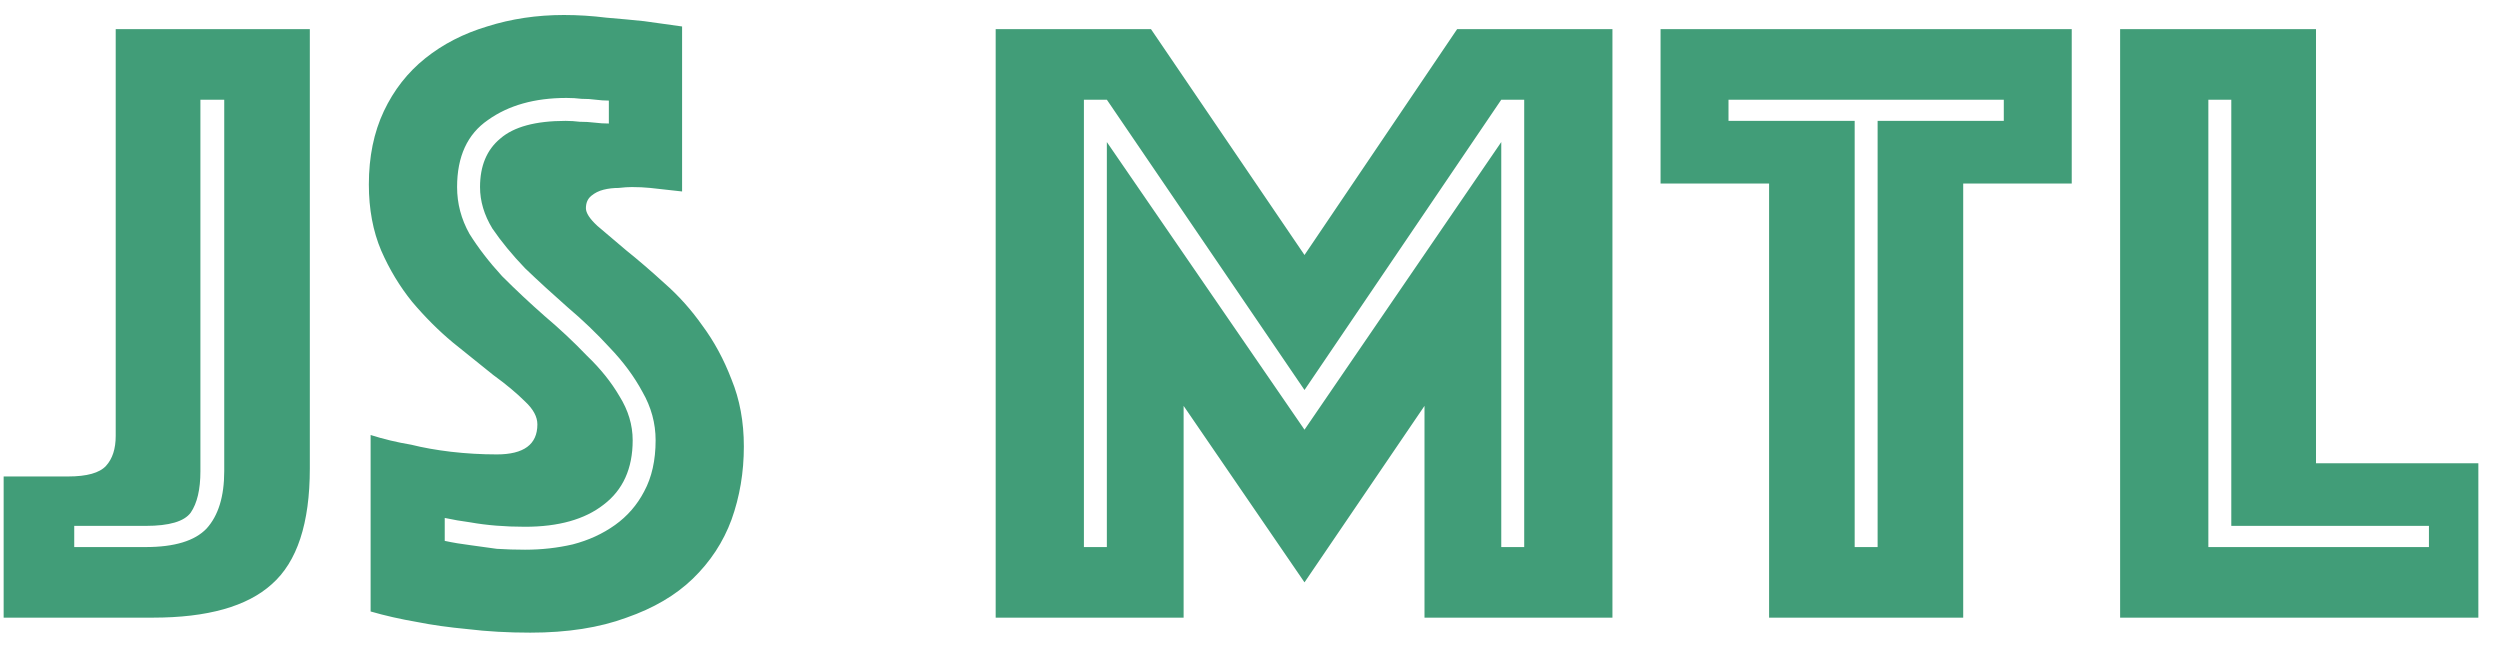
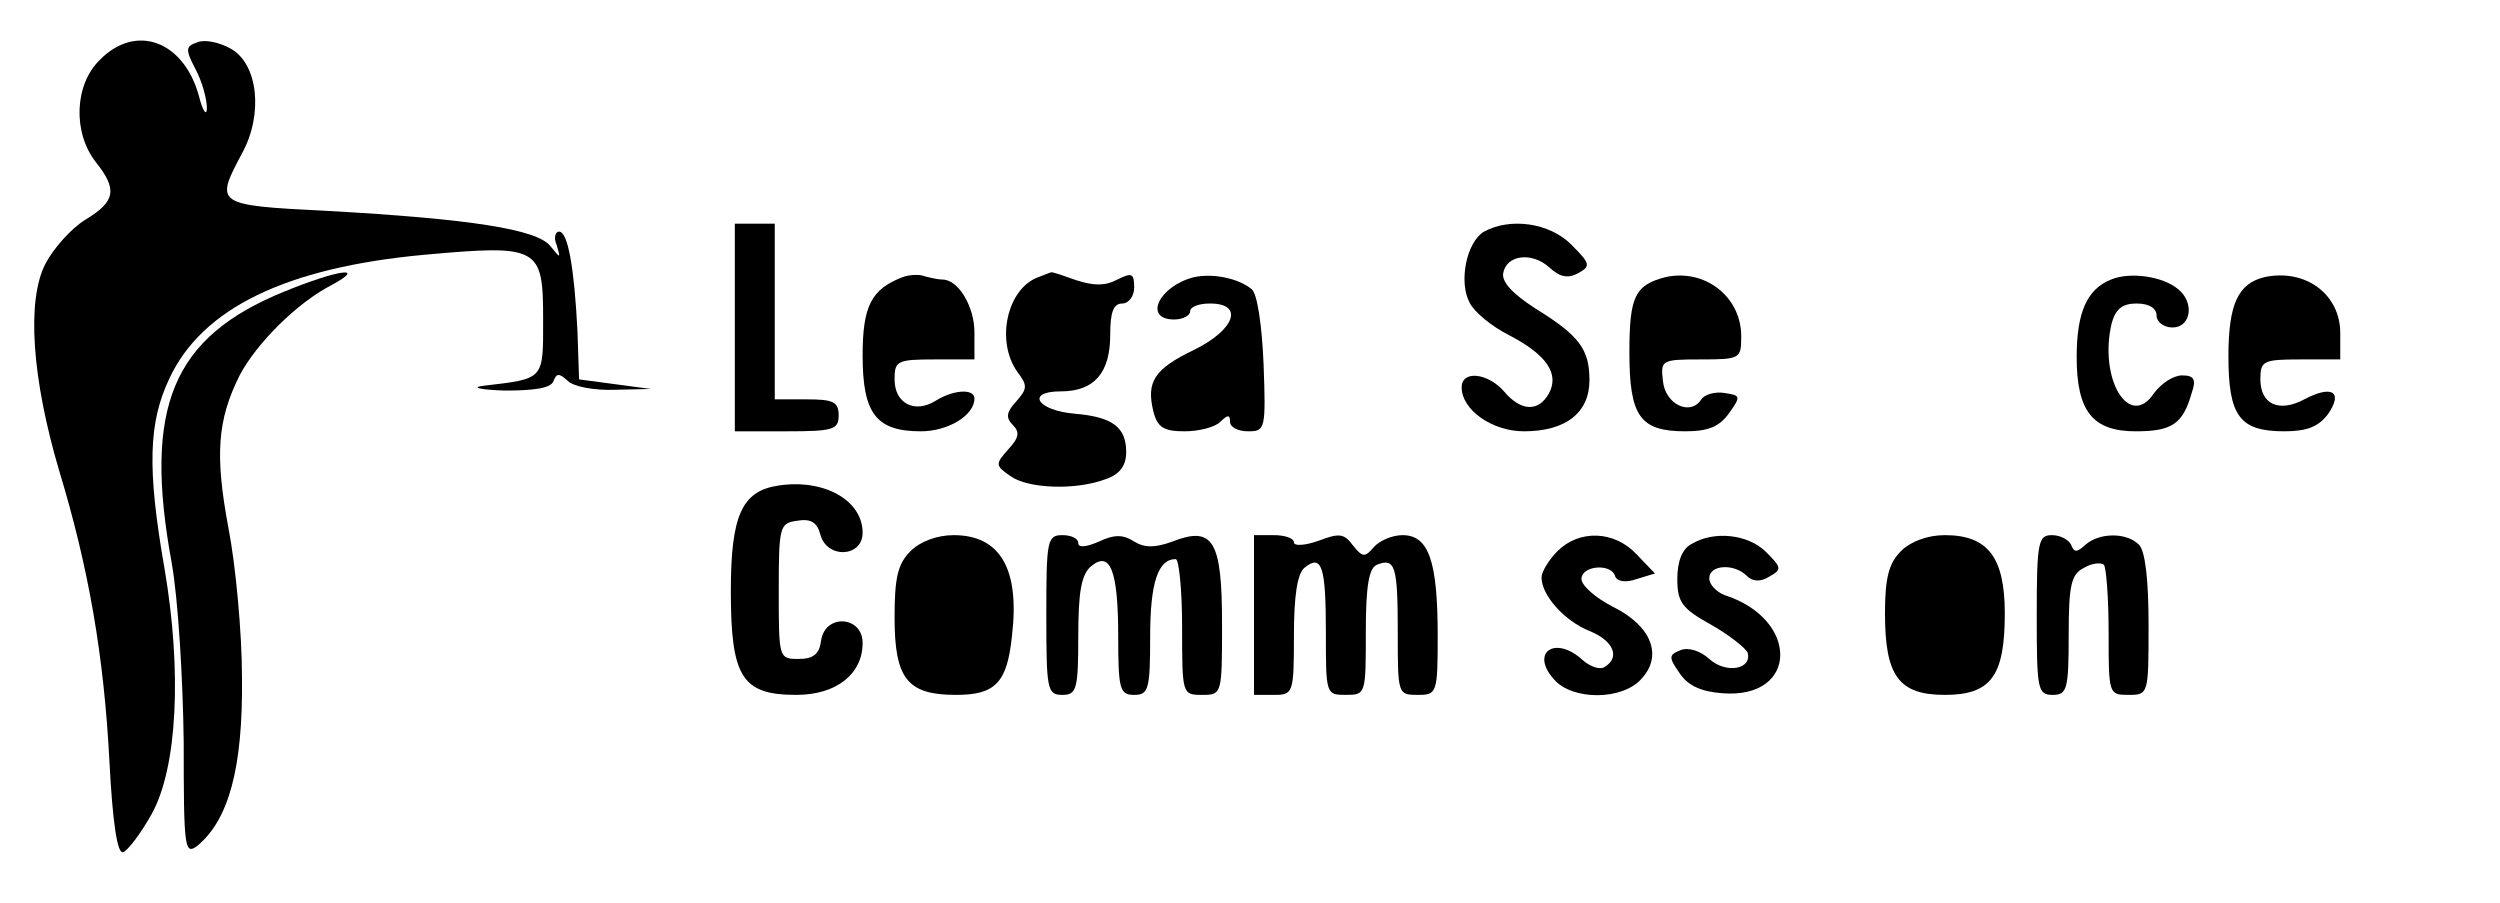
- <svg xmlns="http://www.w3.org/2000/svg" width="85" height="22" viewBox="0 0 85 22" fill="none">
-   <path d="M0.124 16.2H2.314C2.954 16.2 3.384 16.08 3.604 15.84C3.824 15.6 3.934 15.26 3.934 14.82V0.99H10.534V15.93C10.534 17.79 10.104 19.1 9.244 19.86C8.404 20.62 7.054 21 5.194 21H0.124V16.2ZM4.954 18.6C5.934 18.6 6.624 18.39 7.024 17.97C7.424 17.53 7.624 16.88 7.624 16.02V3.39H6.814V16.02C6.814 16.64 6.704 17.11 6.484 17.43C6.264 17.73 5.754 17.88 4.954 17.88H2.524V18.6H4.954ZM15.121 18.39C15.401 18.45 15.701 18.5 16.021 18.54C16.301 18.58 16.591 18.62 16.891 18.66C17.211 18.68 17.531 18.69 17.851 18.69C18.411 18.69 18.951 18.63 19.471 18.51C20.011 18.37 20.491 18.15 20.911 17.85C21.331 17.55 21.661 17.17 21.901 16.71C22.161 16.23 22.291 15.65 22.291 14.97C22.291 14.39 22.141 13.84 21.841 13.32C21.561 12.8 21.191 12.3 20.731 11.82C20.291 11.34 19.811 10.88 19.291 10.44C18.791 10 18.311 9.56 17.851 9.12C17.411 8.66 17.041 8.21 16.741 7.77C16.461 7.31 16.321 6.84 16.321 6.36C16.321 5.64 16.551 5.09 17.011 4.71C17.471 4.31 18.211 4.11 19.231 4.11C19.391 4.11 19.551 4.12 19.711 4.14C19.891 4.14 20.061 4.15 20.221 4.17C20.381 4.19 20.541 4.2 20.701 4.2V3.42C20.561 3.42 20.411 3.41 20.251 3.39C20.111 3.37 19.951 3.36 19.771 3.36C19.611 3.34 19.441 3.33 19.261 3.33C18.181 3.33 17.291 3.58 16.591 4.08C15.891 4.56 15.541 5.32 15.541 6.36C15.541 6.92 15.681 7.45 15.961 7.95C16.261 8.43 16.631 8.91 17.071 9.39C17.531 9.85 18.011 10.3 18.511 10.74C19.031 11.18 19.511 11.63 19.951 12.09C20.411 12.53 20.781 12.99 21.061 13.47C21.361 13.95 21.511 14.45 21.511 14.97C21.511 15.93 21.181 16.66 20.521 17.16C19.881 17.66 18.991 17.91 17.851 17.91C17.171 17.91 16.551 17.86 15.991 17.76C15.691 17.72 15.401 17.67 15.121 17.61V18.39ZM12.601 14.79C13.041 14.93 13.501 15.04 13.981 15.12C14.381 15.22 14.831 15.3 15.331 15.36C15.851 15.42 16.371 15.45 16.891 15.45C17.811 15.45 18.271 15.11 18.271 14.43C18.271 14.17 18.131 13.91 17.851 13.65C17.571 13.37 17.211 13.07 16.771 12.75C16.351 12.41 15.891 12.04 15.391 11.64C14.911 11.24 14.451 10.78 14.011 10.26C13.591 9.74 13.241 9.16 12.961 8.52C12.681 7.86 12.541 7.11 12.541 6.27C12.541 5.33 12.711 4.5 13.051 3.78C13.391 3.06 13.861 2.46 14.461 1.98C15.061 1.5 15.761 1.14 16.561 0.9C17.381 0.64 18.251 0.51 19.171 0.51C19.651 0.51 20.131 0.54 20.611 0.6C21.091 0.64 21.521 0.68 21.901 0.72C22.341 0.78 22.771 0.84 23.191 0.9V6.51C23.031 6.49 22.851 6.47 22.651 6.45C22.491 6.43 22.311 6.41 22.111 6.39C21.911 6.37 21.701 6.36 21.481 6.36C21.361 6.36 21.211 6.37 21.031 6.39C20.851 6.39 20.681 6.41 20.521 6.45C20.361 6.49 20.221 6.56 20.101 6.66C19.981 6.76 19.921 6.9 19.921 7.08C19.921 7.24 20.051 7.44 20.311 7.68C20.591 7.92 20.921 8.2 21.301 8.52C21.701 8.84 22.131 9.21 22.591 9.63C23.071 10.05 23.501 10.53 23.881 11.07C24.281 11.61 24.611 12.22 24.871 12.9C25.151 13.58 25.291 14.34 25.291 15.18C25.291 16.06 25.151 16.89 24.871 17.67C24.591 18.43 24.151 19.1 23.551 19.68C22.971 20.24 22.221 20.68 21.301 21C20.381 21.34 19.291 21.51 18.031 21.51C17.271 21.51 16.561 21.47 15.901 21.39C15.261 21.33 14.691 21.25 14.191 21.15C13.611 21.05 13.081 20.93 12.601 20.79V14.79ZM33.853 0.99H39.133L44.353 8.67L49.543 0.99H54.823V21H48.433V13.8L44.353 19.8L40.243 13.8V21H33.853V0.99ZM37.633 18.6V4.83L44.353 14.61L51.043 4.83V18.6H51.823V3.39H51.043L44.353 13.26L37.633 3.39H36.853V18.6H37.633ZM60.149 6.24H56.459V0.99H70.439V6.24H66.749V21H60.149V6.24ZM63.839 18.6V4.11H68.129V3.39H58.769V4.11H63.059V18.6H63.839ZM72.084 0.99H78.744V15.75H84.264V21H72.084V0.99ZM82.584 18.6V17.88H75.864V3.39H75.084V18.6H82.584Z" fill="#419D78" />
+ <svg xmlns="http://www.w3.org/2000/svg" version="1.0" width="313pt" height="113pt" viewBox="0 0 313 113" preserveAspectRatio="xMidYMid meet">
+   <g transform="translate(0,113) scale(0.1,-0.1)" fill="#000000" stroke="none">
+     <path d="M125 1055 c-32 -31 -34 -91 -5 -128 27 -34 25 -49 -13 -72 -18 -11 -40 -36 -50 -55 -24 -46 -17 -144 17 -259 37 -122 56 -231 63 -364 4 -78 10 -116 17 -114 6 2 22 23 36 48 32 58 38 178 16 307 -22 126 -20 183 6 238 41 88 146 139 319 155 144 13 149 10 149 -81 0 -76 2 -74 -75 -83 -16 -2 -4 -5 27 -6 37 0 58 3 61 12 4 10 7 10 18 0 7 -7 33 -12 59 -11 l45 1 -45 6 -45 6 -2 60 c-4 80 -12 125 -23 125 -5 0 -7 -8 -3 -17 5 -17 5 -17 -8 -1 -17 21 -100 34 -280 44 -140 7 -140 8 -106 72 27 49 20 112 -14 131 -14 8 -33 12 -42 8 -15 -5 -15 -9 -2 -34 8 -15 14 -37 14 -48 0 -11 -5 -5 -10 15 -19 69 -79 91 -124 45z" />
+     <path d="M920 720 l0 -130 65 0 c58 0 65 2 65 20 0 17 -7 20 -40 20 l-40 0 0 110 0 110 -25 0 -25 0 0 -130z" />
+     <path d="M1858 840 c-22 -13 -32 -63 -18 -89 6 -12 28 -30 50 -41 46 -24 63 -48 49 -73 -13 -23 -35 -22 -56 3 -20 23 -53 27 -53 5 0 -28 38 -55 78 -55 52 0 82 23 82 64 0 39 -13 56 -68 90 -28 18 -42 33 -40 44 4 23 36 27 58 7 13 -12 23 -14 36 -7 16 9 15 12 -9 36 -27 27 -76 34 -109 16z" />
+     <path d="M356 765 c-140 -57 -177 -144 -141 -340 8 -45 14 -144 15 -224 0 -133 1 -142 17 -130 40 33 57 99 56 209 0 58 -8 143 -17 189 -17 91 -14 135 14 191 21 40 72 91 115 113 46 25 7 19 -59 -8z" />
+     <path d="M1130 783 c-39 -15 -50 -36 -50 -98 0 -73 17 -95 73 -95 34 0 67 20 67 41 0 13 -27 11 -49 -3 -26 -16 -51 -3 -51 27 0 23 3 25 50 25 l50 0 0 34 c0 32 -20 66 -40 66 -5 0 -14 2 -22 4 -7 3 -20 2 -28 -1z" />
+     <path d="M1300 783 c-39 -14 -54 -80 -26 -119 13 -17 12 -21 -2 -37 -12 -13 -13 -20 -4 -29 9 -9 8 -16 -6 -31 -16 -18 -16 -20 3 -33 22 -16 82 -18 119 -4 18 6 26 17 26 34 0 31 -17 44 -64 48 -48 4 -62 28 -18 28 42 0 62 23 62 71 0 28 4 39 15 39 8 0 15 9 15 20 0 18 -3 19 -21 10 -15 -8 -29 -8 -51 -1 -17 6 -31 11 -32 10 -1 0 -8 -3 -16 -6z" />
+     <path d="M1495 783 c-44 -11 -64 -53 -25 -53 11 0 20 5 20 10 0 6 11 10 25 10 43 0 31 -33 -20 -58 -50 -24 -60 -40 -51 -77 5 -20 13 -25 39 -25 18 0 38 5 45 12 9 9 12 9 12 0 0 -7 10 -12 23 -12 21 0 22 3 19 84 -2 49 -8 89 -15 94 -17 14 -49 20 -72 15z" />
+     <path d="M2085 783 c-38 -10 -45 -24 -45 -94 0 -80 13 -99 70 -99 29 0 43 6 55 23 15 21 14 22 -6 25 -12 2 -25 -2 -29 -8 -13 -21 -45 -7 -48 23 -3 26 -2 27 47 27 50 0 51 1 51 29 0 50 -46 85 -95 74z" />
+     <path d="M2643 780 c-30 -12 -43 -41 -43 -97 0 -68 20 -93 74 -93 45 0 59 9 70 48 6 17 3 22 -12 22 -11 0 -26 -10 -35 -22 -31 -47 -70 18 -53 88 5 17 13 24 31 24 16 0 25 -6 25 -15 0 -8 9 -15 20 -15 23 0 28 31 7 48 -19 16 -60 22 -84 12z" />
+     <path d="M2835 783 c-33 -8 -45 -34 -45 -99 0 -75 14 -94 70 -94 29 0 43 6 55 22 19 28 4 36 -30 18 -32 -17 -55 -6 -55 25 0 23 3 25 50 25 l50 0 0 33 c0 49 -44 81 -95 70z" />
+     <path d="M974 522 c-45 -7 -59 -37 -59 -132 0 -108 14 -130 82 -130 50 0 83 26 83 65 0 34 -47 37 -52 3 -2 -17 -10 -23 -28 -23 -25 0 -25 1 -25 85 0 81 1 85 23 88 17 3 25 -2 29 -17 8 -31 53 -29 53 2 0 41 -49 68 -106 59z" />
+     <path d="M1140 440 c-16 -16 -20 -33 -20 -83 0 -77 16 -97 77 -97 49 0 64 15 70 74 10 84 -15 126 -73 126 -21 0 -42 -8 -54 -20z" />
+     <path d="M1310 360 c0 -93 1 -100 20 -100 18 0 20 7 20 74 0 55 4 77 16 87 24 20 34 -5 34 -88 0 -66 2 -73 20 -73 18 0 20 7 20 73 0 68 10 97 32 97 4 0 8 -38 8 -85 0 -84 0 -85 25 -85 25 0 25 1 25 89 0 104 -11 123 -62 103 -22 -8 -35 -8 -48 0 -14 9 -25 9 -44 0 -16 -7 -26 -8 -26 -2 0 6 -9 10 -20 10 -19 0 -20 -7 -20 -100z" />
+     <path d="M1570 360 l0 -100 25 0 c24 0 25 2 25 74 0 49 4 77 13 85 22 18 27 2 27 -81 0 -77 0 -78 25 -78 25 0 25 1 25 79 0 58 4 80 14 84 23 9 26 -2 26 -85 0 -77 0 -78 25 -78 24 0 25 2 25 74 0 93 -11 126 -44 126 -13 0 -29 -7 -36 -15 -11 -13 -14 -13 -26 2 -11 15 -17 16 -43 6 -17 -6 -31 -7 -31 -2 0 5 -11 9 -25 9 l-25 0 0 -100z" />
+     <path d="M1950 440 c-11 -11 -20 -26 -20 -33 0 -22 28 -54 60 -67 30 -12 39 -33 19 -45 -5 -4 -18 0 -28 9 -34 31 -66 9 -35 -25 23 -26 85 -26 109 1 27 29 13 66 -35 90 -22 11 -40 27 -40 35 0 17 37 20 42 4 2 -7 13 -9 27 -4 l23 7 -23 24 c-28 30 -72 31 -99 4z" />
+     <path d="M2118 449 c-12 -6 -18 -22 -18 -44 0 -29 6 -37 42 -57 23 -13 43 -29 46 -35 6 -21 -27 -27 -48 -8 -11 10 -26 15 -36 11 -15 -6 -15 -9 -1 -29 10 -15 26 -23 54 -25 95 -7 96 93 2 123 -10 4 -19 13 -19 21 0 17 31 19 47 3 7 -7 17 -8 28 -1 16 9 16 11 -4 31 -22 22 -65 27 -93 10z" />
+     <path d="M2380 440 c-15 -15 -20 -33 -20 -78 0 -78 17 -102 75 -102 58 0 75 24 75 102 0 70 -21 98 -75 98 -22 0 -43 -8 -55 -20z" />
+     <path d="M2550 360 c0 -93 1 -100 20 -100 18 0 20 7 20 75 0 62 3 76 19 84 10 6 21 7 25 4 3 -3 6 -42 6 -85 0 -77 0 -78 25 -78 25 0 25 1 25 88 0 55 -4 92 -12 100 -16 16 -50 15 -67 0 -11 -10 -14 -10 -18 0 -3 6 -13 12 -24 12 -17 0 -19 -8 -19 -100z" />
+   </g>
</svg>
